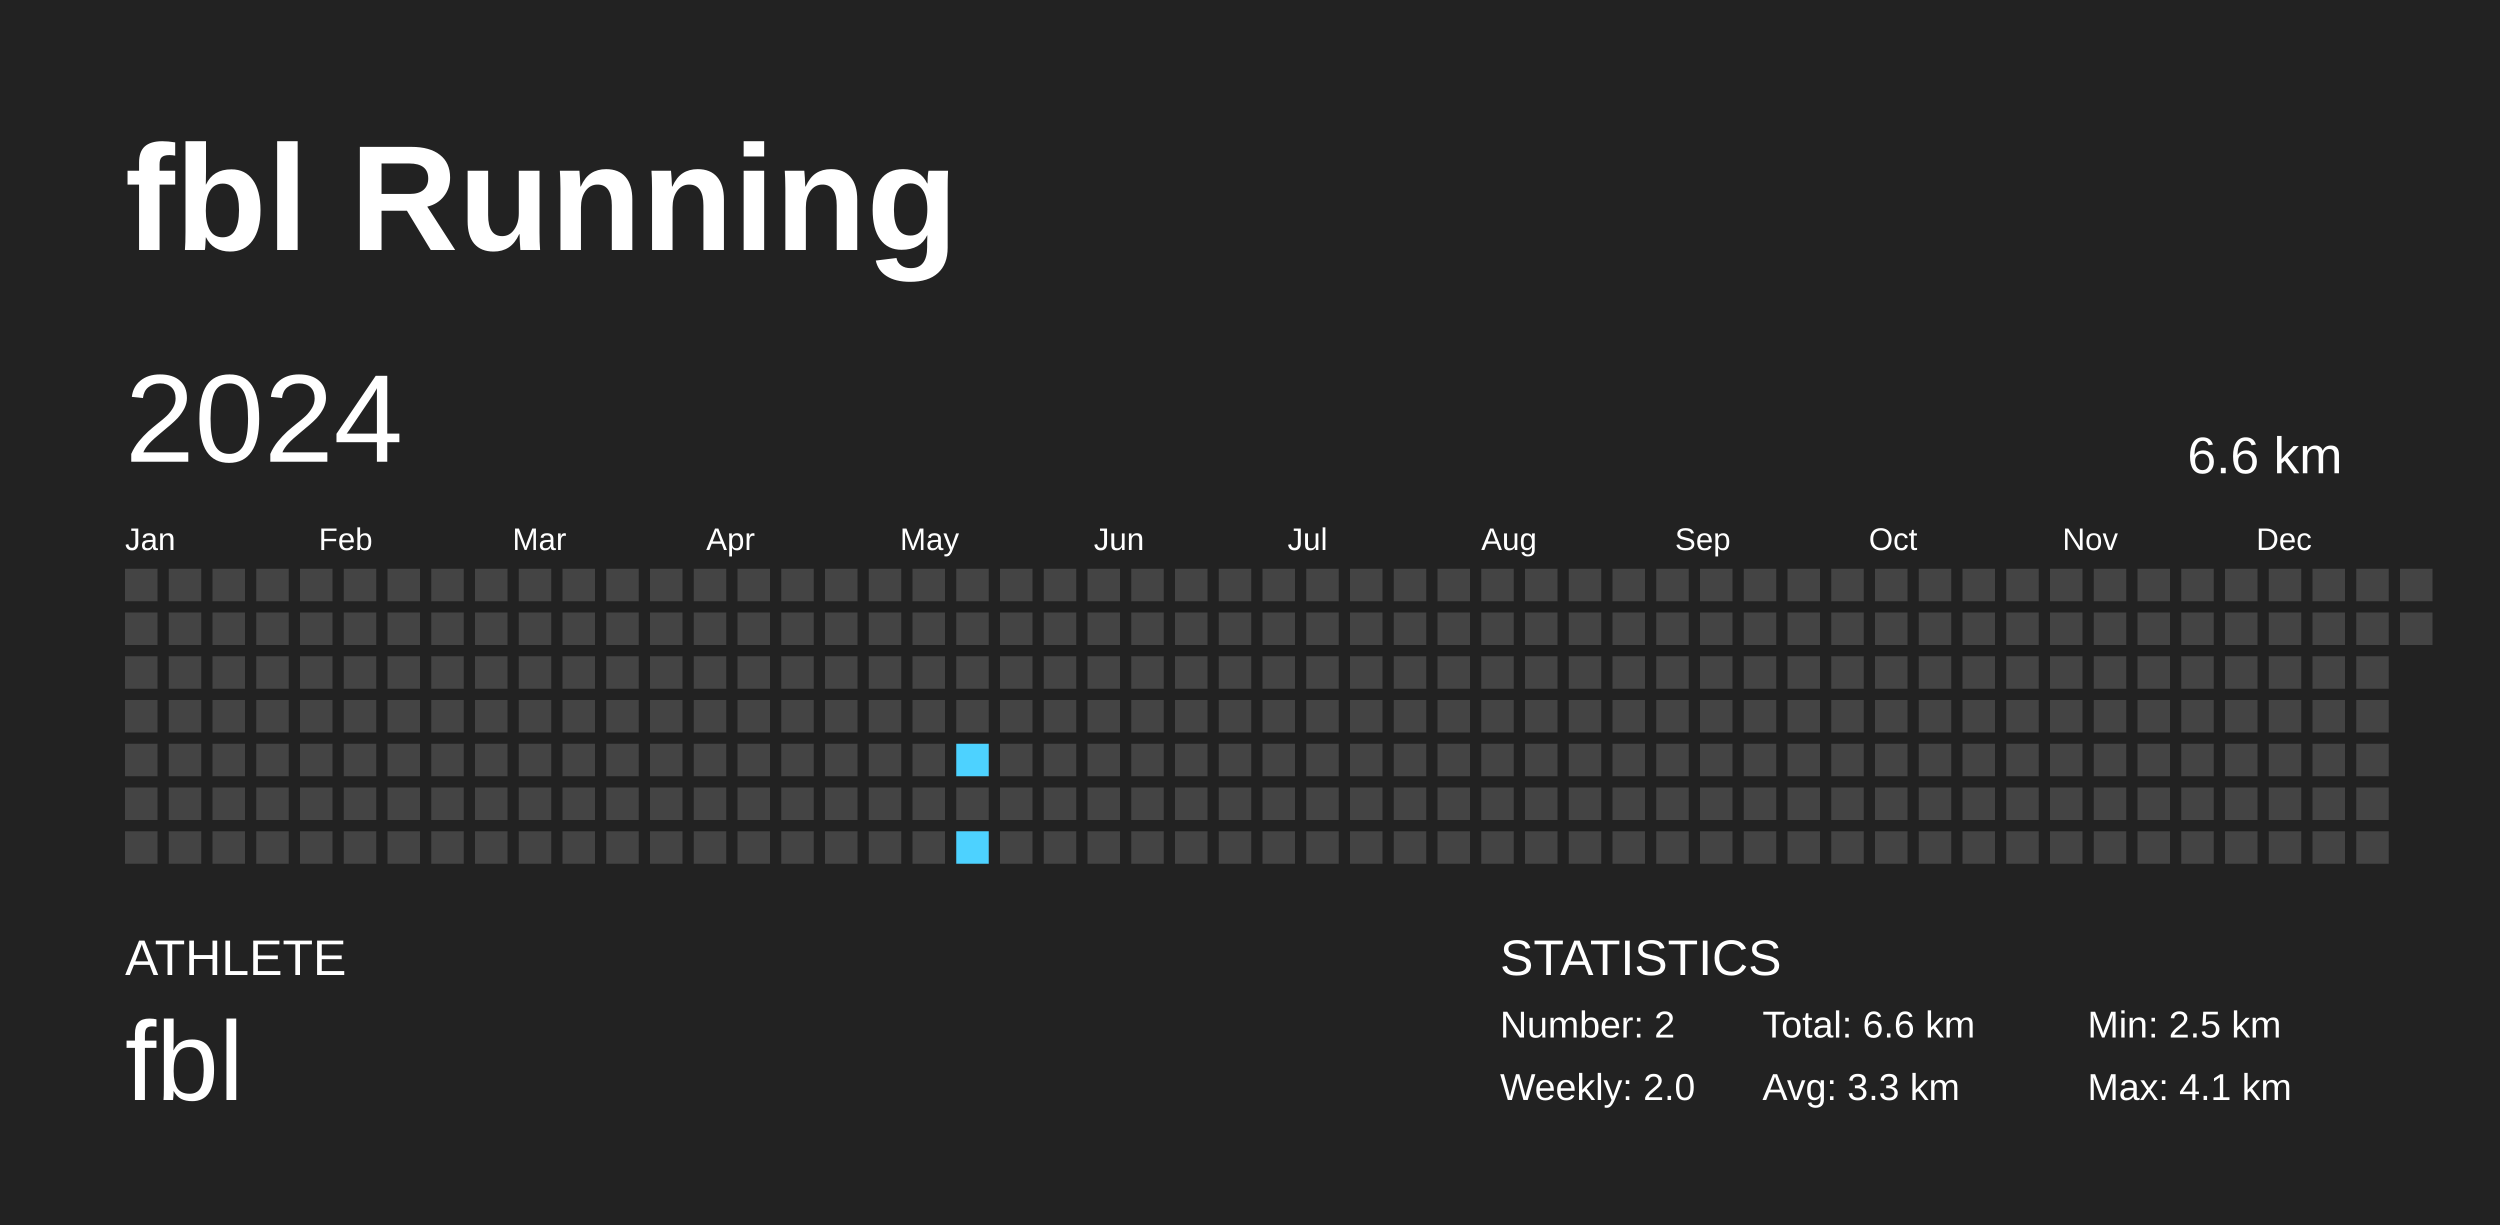
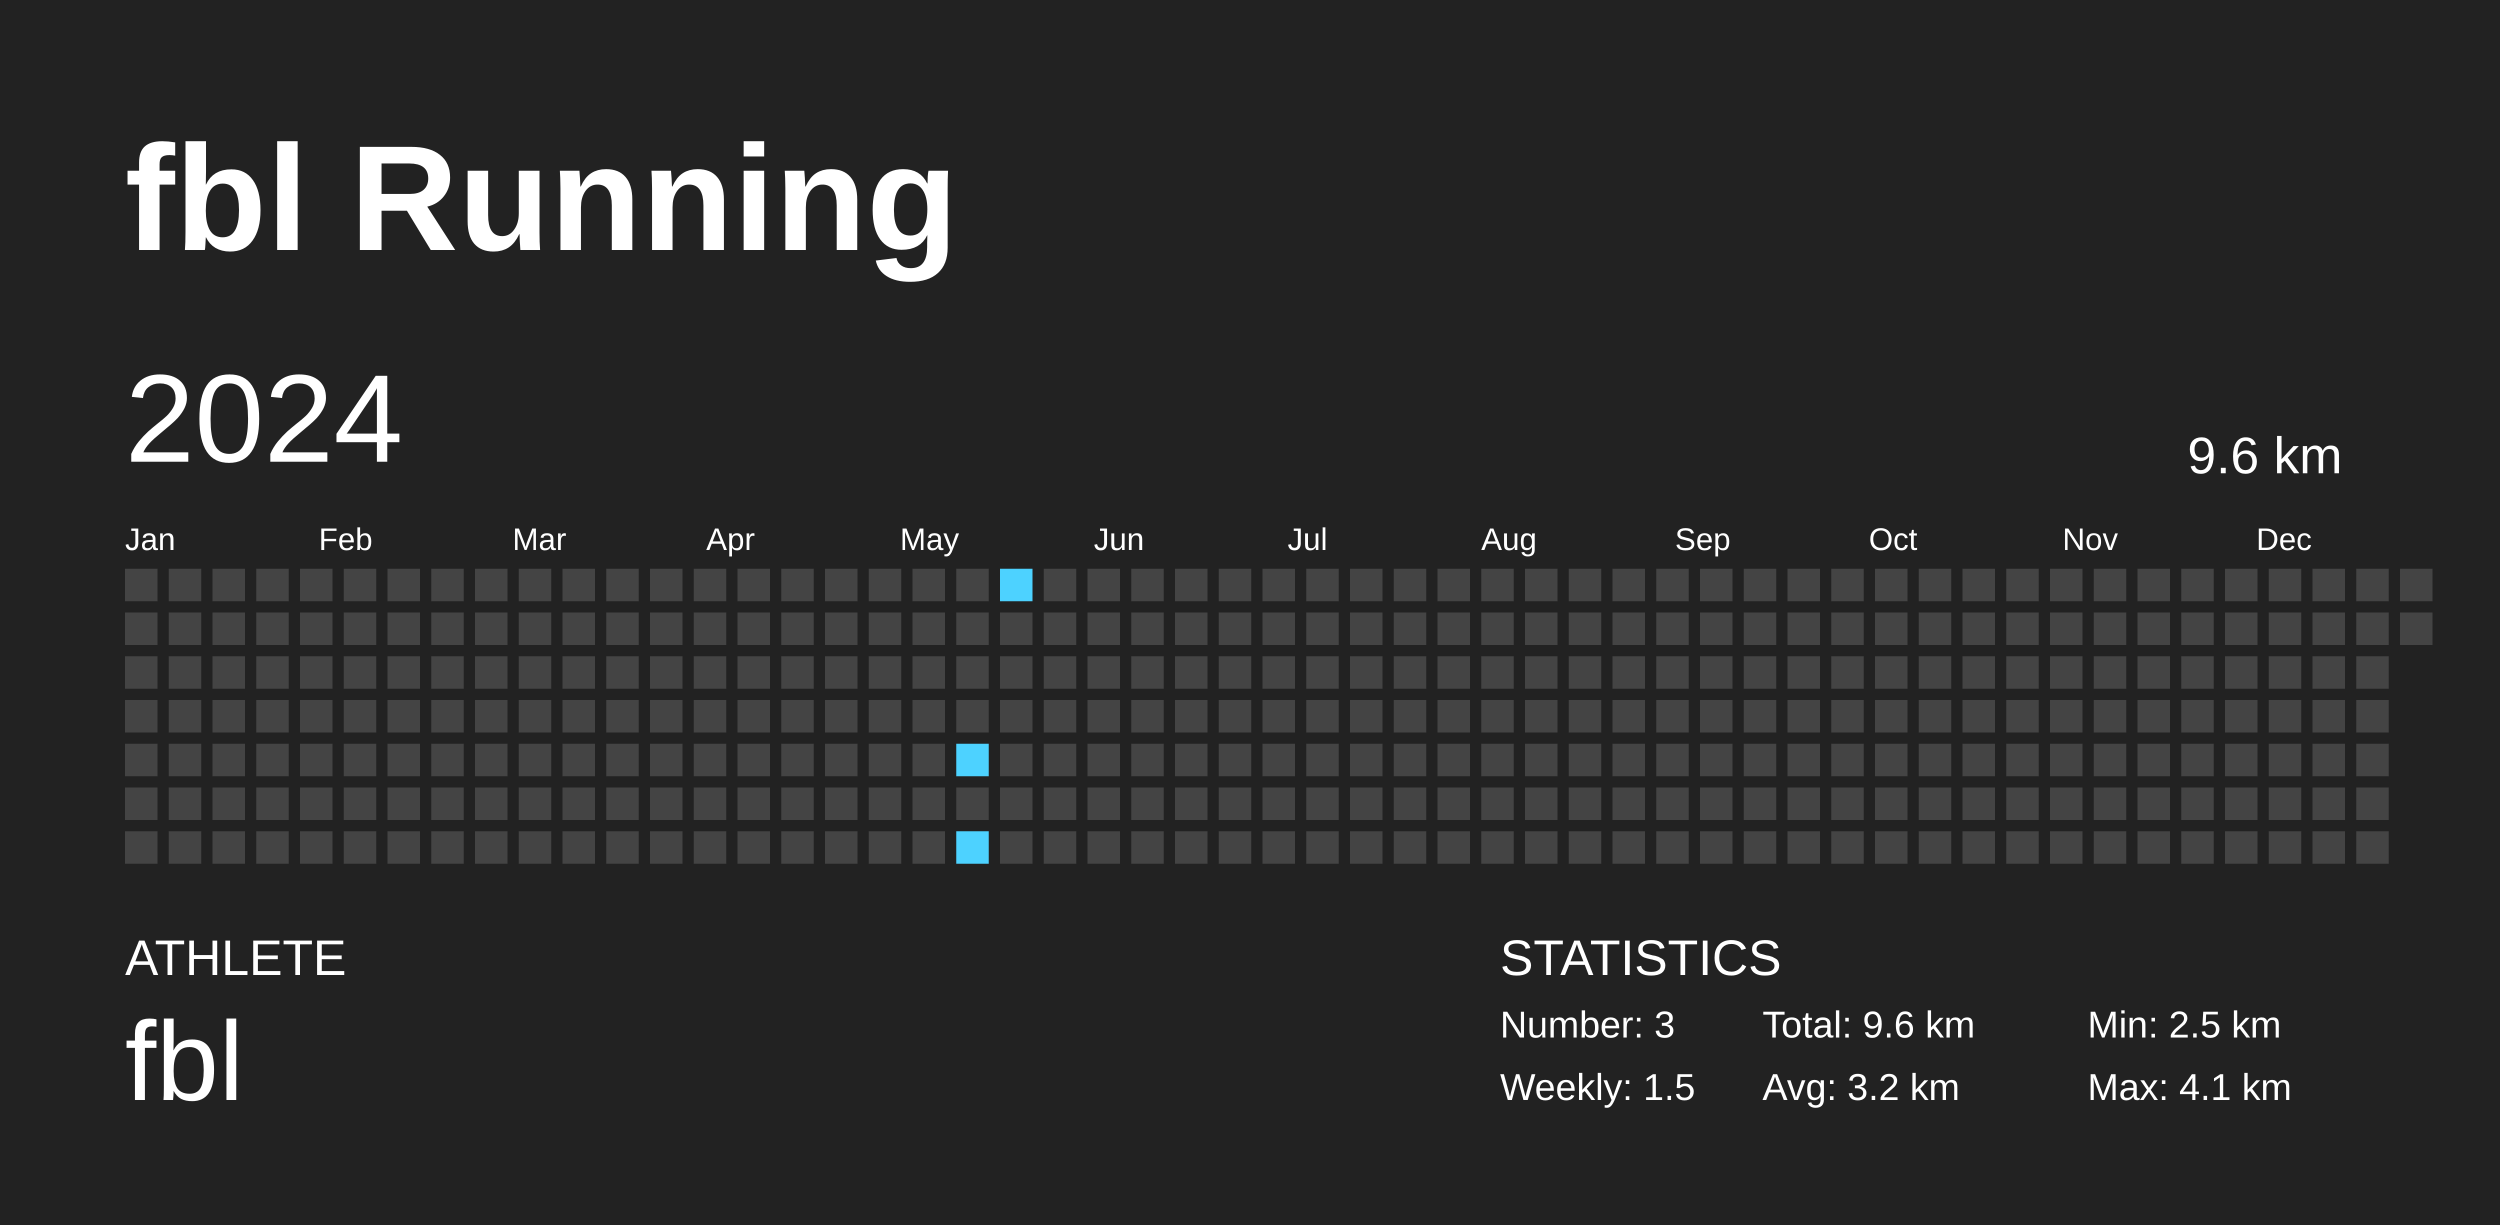
<svg xmlns="http://www.w3.org/2000/svg" baseProfile="full" height="98mm" version="1.1" viewBox="0,0,200,98" width="200mm">
  <defs />
  <rect fill="#222222" height="98" width="200" x="0" y="0" />
  <text fill="#FFFFFF" style="font-size:12px; font-family:Arial; font-weight:bold;" x="10" y="20">fbl Running</text>
  <text fill="#FFFFFF" style="font-size:4px; font-family:Arial" x="10" y="78">ATHLETE</text>
  <text fill="#FFFFFF" style="font-size:9px; font-family:Arial" x="10" y="88">fbl</text>
  <text fill="#FFFFFF" style="font-size:4px; font-family:Arial" x="120" y="78">STATISTICS</text>
-   <text fill="#FFFFFF" style="font-size:3px; font-family:Arial" x="120" y="83">Number: 2</text>
-   <text fill="#FFFFFF" style="font-size:3px; font-family:Arial" x="120" y="88">Weekly: 2.0</text>
-   <text fill="#FFFFFF" style="font-size:3px; font-family:Arial" x="141" y="83">Total: 6.6 km</text>
-   <text fill="#FFFFFF" style="font-size:3px; font-family:Arial" x="141" y="88">Avg: 3.3 km</text>
+   <text fill="#FFFFFF" style="font-size:3px; font-family:Arial" x="120" y="83">Number: 3</text>
+   <text fill="#FFFFFF" style="font-size:3px; font-family:Arial" x="120" y="88">Weekly: 1.5</text>
+   <text fill="#FFFFFF" style="font-size:3px; font-family:Arial" x="141" y="83">Total: 9.6 km</text>
+   <text fill="#FFFFFF" style="font-size:3px; font-family:Arial" x="141" y="88">Avg: 3.2 km</text>
  <text fill="#FFFFFF" style="font-size:3px; font-family:Arial" x="167" y="83">Min: 2.5 km</text>
  <text fill="#FFFFFF" style="font-size:3px; font-family:Arial" x="167" y="88">Max: 4.1 km</text>
  <text dominant-baseline="hanging" fill="#FFFFFF" style="font-size:10.0px; font-family:Arial;" x="10" y="30">2024</text>
-   <text dominant-baseline="hanging" fill="#FFFFFF" style="font-size:4.125px; font-family:Arial;" x="175" y="35">6.6 km</text>
+   <text dominant-baseline="hanging" fill="#FFFFFF" style="font-size:4.125px; font-family:Arial;" x="175" y="35">9.6 km</text>
  <text fill="#FFFFFF" style="font-size:2.5px; font-family:Arial" x="10.0" y="44">Jan</text>
  <text fill="#FFFFFF" style="font-size:2.5px; font-family:Arial" x="25.5" y="44">Feb</text>
  <text fill="#FFFFFF" style="font-size:2.5px; font-family:Arial" x="41.0" y="44">Mar</text>
  <text fill="#FFFFFF" style="font-size:2.5px; font-family:Arial" x="56.5" y="44">Apr</text>
  <text fill="#FFFFFF" style="font-size:2.5px; font-family:Arial" x="72.0" y="44">May</text>
  <text fill="#FFFFFF" style="font-size:2.5px; font-family:Arial" x="87.5" y="44">Jun</text>
  <text fill="#FFFFFF" style="font-size:2.5px; font-family:Arial" x="103.0" y="44">Jul</text>
  <text fill="#FFFFFF" style="font-size:2.5px; font-family:Arial" x="118.5" y="44">Aug</text>
  <text fill="#FFFFFF" style="font-size:2.5px; font-family:Arial" x="134.0" y="44">Sep</text>
  <text fill="#FFFFFF" style="font-size:2.5px; font-family:Arial" x="149.5" y="44">Oct</text>
  <text fill="#FFFFFF" style="font-size:2.5px; font-family:Arial" x="165.0" y="44">Nov</text>
  <text fill="#FFFFFF" style="font-size:2.5px; font-family:Arial" x="180.5" y="44">Dec</text>
  <rect fill="#444444" height="2.6" width="2.6" x="10.0" y="45.5" />
  <rect fill="#444444" height="2.6" width="2.6" x="10.0" y="49.0" />
  <rect fill="#444444" height="2.6" width="2.6" x="10.0" y="52.5" />
  <rect fill="#444444" height="2.6" width="2.6" x="10.0" y="56.0" />
  <rect fill="#444444" height="2.6" width="2.6" x="10.0" y="59.5" />
  <rect fill="#444444" height="2.6" width="2.6" x="10.0" y="63.0" />
  <rect fill="#444444" height="2.6" width="2.6" x="10.0" y="66.5" />
  <rect fill="#444444" height="2.6" width="2.6" x="13.5" y="45.5" />
  <rect fill="#444444" height="2.6" width="2.6" x="13.5" y="49.0" />
  <rect fill="#444444" height="2.6" width="2.6" x="13.5" y="52.5" />
  <rect fill="#444444" height="2.6" width="2.6" x="13.5" y="56.0" />
  <rect fill="#444444" height="2.6" width="2.6" x="13.5" y="59.5" />
  <rect fill="#444444" height="2.6" width="2.6" x="13.5" y="63.0" />
  <rect fill="#444444" height="2.6" width="2.6" x="13.5" y="66.5" />
  <rect fill="#444444" height="2.6" width="2.6" x="17.0" y="45.5" />
  <rect fill="#444444" height="2.6" width="2.6" x="17.0" y="49.0" />
  <rect fill="#444444" height="2.6" width="2.6" x="17.0" y="52.5" />
  <rect fill="#444444" height="2.6" width="2.6" x="17.0" y="56.0" />
  <rect fill="#444444" height="2.6" width="2.6" x="17.0" y="59.5" />
  <rect fill="#444444" height="2.6" width="2.6" x="17.0" y="63.0" />
  <rect fill="#444444" height="2.6" width="2.6" x="17.0" y="66.5" />
  <rect fill="#444444" height="2.6" width="2.6" x="20.5" y="45.5" />
  <rect fill="#444444" height="2.6" width="2.6" x="20.5" y="49.0" />
  <rect fill="#444444" height="2.6" width="2.6" x="20.5" y="52.5" />
  <rect fill="#444444" height="2.6" width="2.6" x="20.5" y="56.0" />
  <rect fill="#444444" height="2.6" width="2.6" x="20.5" y="59.5" />
  <rect fill="#444444" height="2.6" width="2.6" x="20.5" y="63.0" />
  <rect fill="#444444" height="2.6" width="2.6" x="20.5" y="66.5" />
  <rect fill="#444444" height="2.6" width="2.6" x="24.0" y="45.5" />
  <rect fill="#444444" height="2.6" width="2.6" x="24.0" y="49.0" />
  <rect fill="#444444" height="2.6" width="2.6" x="24.0" y="52.5" />
  <rect fill="#444444" height="2.6" width="2.6" x="24.0" y="56.0" />
  <rect fill="#444444" height="2.6" width="2.6" x="24.0" y="59.5" />
  <rect fill="#444444" height="2.6" width="2.6" x="24.0" y="63.0" />
  <rect fill="#444444" height="2.6" width="2.6" x="24.0" y="66.5" />
  <rect fill="#444444" height="2.6" width="2.6" x="27.5" y="45.5" />
  <rect fill="#444444" height="2.6" width="2.6" x="27.5" y="49.0" />
  <rect fill="#444444" height="2.6" width="2.6" x="27.5" y="52.5" />
  <rect fill="#444444" height="2.6" width="2.6" x="27.5" y="56.0" />
  <rect fill="#444444" height="2.6" width="2.6" x="27.5" y="59.5" />
  <rect fill="#444444" height="2.6" width="2.6" x="27.5" y="63.0" />
  <rect fill="#444444" height="2.6" width="2.6" x="27.5" y="66.5" />
  <rect fill="#444444" height="2.6" width="2.6" x="31.0" y="45.5" />
  <rect fill="#444444" height="2.6" width="2.6" x="31.0" y="49.0" />
  <rect fill="#444444" height="2.6" width="2.6" x="31.0" y="52.5" />
  <rect fill="#444444" height="2.6" width="2.6" x="31.0" y="56.0" />
  <rect fill="#444444" height="2.6" width="2.6" x="31.0" y="59.5" />
  <rect fill="#444444" height="2.6" width="2.6" x="31.0" y="63.0" />
  <rect fill="#444444" height="2.6" width="2.6" x="31.0" y="66.5" />
  <rect fill="#444444" height="2.6" width="2.6" x="34.5" y="45.5" />
  <rect fill="#444444" height="2.6" width="2.6" x="34.5" y="49.0" />
  <rect fill="#444444" height="2.6" width="2.6" x="34.5" y="52.5" />
  <rect fill="#444444" height="2.6" width="2.6" x="34.5" y="56.0" />
  <rect fill="#444444" height="2.6" width="2.6" x="34.5" y="59.5" />
  <rect fill="#444444" height="2.6" width="2.6" x="34.5" y="63.0" />
  <rect fill="#444444" height="2.6" width="2.6" x="34.5" y="66.5" />
  <rect fill="#444444" height="2.6" width="2.6" x="38.0" y="45.5" />
  <rect fill="#444444" height="2.6" width="2.6" x="38.0" y="49.0" />
  <rect fill="#444444" height="2.6" width="2.6" x="38.0" y="52.5" />
  <rect fill="#444444" height="2.6" width="2.6" x="38.0" y="56.0" />
  <rect fill="#444444" height="2.6" width="2.6" x="38.0" y="59.5" />
  <rect fill="#444444" height="2.6" width="2.6" x="38.0" y="63.0" />
  <rect fill="#444444" height="2.6" width="2.6" x="38.0" y="66.5" />
  <rect fill="#444444" height="2.6" width="2.6" x="41.5" y="45.5" />
  <rect fill="#444444" height="2.6" width="2.6" x="41.5" y="49.0" />
  <rect fill="#444444" height="2.6" width="2.6" x="41.5" y="52.5" />
  <rect fill="#444444" height="2.6" width="2.6" x="41.5" y="56.0" />
  <rect fill="#444444" height="2.6" width="2.6" x="41.5" y="59.5" />
  <rect fill="#444444" height="2.6" width="2.6" x="41.5" y="63.0" />
  <rect fill="#444444" height="2.6" width="2.6" x="41.5" y="66.5" />
  <rect fill="#444444" height="2.6" width="2.6" x="45.0" y="45.5" />
  <rect fill="#444444" height="2.6" width="2.6" x="45.0" y="49.0" />
  <rect fill="#444444" height="2.6" width="2.6" x="45.0" y="52.5" />
  <rect fill="#444444" height="2.6" width="2.6" x="45.0" y="56.0" />
  <rect fill="#444444" height="2.6" width="2.6" x="45.0" y="59.5" />
  <rect fill="#444444" height="2.6" width="2.6" x="45.0" y="63.0" />
  <rect fill="#444444" height="2.6" width="2.6" x="45.0" y="66.5" />
  <rect fill="#444444" height="2.6" width="2.6" x="48.5" y="45.5" />
  <rect fill="#444444" height="2.6" width="2.6" x="48.5" y="49.0" />
  <rect fill="#444444" height="2.6" width="2.6" x="48.5" y="52.5" />
  <rect fill="#444444" height="2.6" width="2.6" x="48.5" y="56.0" />
  <rect fill="#444444" height="2.6" width="2.6" x="48.5" y="59.5" />
  <rect fill="#444444" height="2.6" width="2.6" x="48.5" y="63.0" />
  <rect fill="#444444" height="2.6" width="2.6" x="48.5" y="66.5" />
  <rect fill="#444444" height="2.6" width="2.6" x="52.0" y="45.5" />
  <rect fill="#444444" height="2.6" width="2.6" x="52.0" y="49.0" />
  <rect fill="#444444" height="2.6" width="2.6" x="52.0" y="52.5" />
  <rect fill="#444444" height="2.6" width="2.6" x="52.0" y="56.0" />
  <rect fill="#444444" height="2.6" width="2.6" x="52.0" y="59.5" />
  <rect fill="#444444" height="2.6" width="2.6" x="52.0" y="63.0" />
  <rect fill="#444444" height="2.6" width="2.6" x="52.0" y="66.5" />
  <rect fill="#444444" height="2.6" width="2.6" x="55.5" y="45.5" />
  <rect fill="#444444" height="2.6" width="2.6" x="55.5" y="49.0" />
  <rect fill="#444444" height="2.6" width="2.6" x="55.5" y="52.5" />
  <rect fill="#444444" height="2.6" width="2.6" x="55.5" y="56.0" />
  <rect fill="#444444" height="2.6" width="2.6" x="55.5" y="59.5" />
  <rect fill="#444444" height="2.6" width="2.6" x="55.5" y="63.0" />
  <rect fill="#444444" height="2.6" width="2.6" x="55.5" y="66.5" />
  <rect fill="#444444" height="2.6" width="2.6" x="59.0" y="45.5" />
  <rect fill="#444444" height="2.6" width="2.6" x="59.0" y="49.0" />
  <rect fill="#444444" height="2.6" width="2.6" x="59.0" y="52.5" />
  <rect fill="#444444" height="2.6" width="2.6" x="59.0" y="56.0" />
  <rect fill="#444444" height="2.6" width="2.6" x="59.0" y="59.5" />
  <rect fill="#444444" height="2.6" width="2.6" x="59.0" y="63.0" />
  <rect fill="#444444" height="2.6" width="2.6" x="59.0" y="66.5" />
  <rect fill="#444444" height="2.6" width="2.6" x="62.5" y="45.5" />
  <rect fill="#444444" height="2.6" width="2.6" x="62.5" y="49.0" />
  <rect fill="#444444" height="2.6" width="2.6" x="62.5" y="52.5" />
  <rect fill="#444444" height="2.6" width="2.6" x="62.5" y="56.0" />
  <rect fill="#444444" height="2.6" width="2.6" x="62.5" y="59.5" />
  <rect fill="#444444" height="2.6" width="2.6" x="62.5" y="63.0" />
  <rect fill="#444444" height="2.6" width="2.6" x="62.5" y="66.5" />
  <rect fill="#444444" height="2.6" width="2.6" x="66.0" y="45.5" />
  <rect fill="#444444" height="2.6" width="2.6" x="66.0" y="49.0" />
  <rect fill="#444444" height="2.6" width="2.6" x="66.0" y="52.5" />
  <rect fill="#444444" height="2.6" width="2.6" x="66.0" y="56.0" />
  <rect fill="#444444" height="2.6" width="2.6" x="66.0" y="59.5" />
  <rect fill="#444444" height="2.6" width="2.6" x="66.0" y="63.0" />
  <rect fill="#444444" height="2.6" width="2.6" x="66.0" y="66.5" />
  <rect fill="#444444" height="2.6" width="2.6" x="69.5" y="45.5" />
  <rect fill="#444444" height="2.6" width="2.6" x="69.5" y="49.0" />
  <rect fill="#444444" height="2.6" width="2.6" x="69.5" y="52.5" />
  <rect fill="#444444" height="2.6" width="2.6" x="69.5" y="56.0" />
  <rect fill="#444444" height="2.6" width="2.6" x="69.5" y="59.5" />
  <rect fill="#444444" height="2.6" width="2.6" x="69.5" y="63.0" />
  <rect fill="#444444" height="2.6" width="2.6" x="69.5" y="66.5" />
  <rect fill="#444444" height="2.6" width="2.6" x="73.0" y="45.5" />
  <rect fill="#444444" height="2.6" width="2.6" x="73.0" y="49.0" />
  <rect fill="#444444" height="2.6" width="2.6" x="73.0" y="52.5" />
  <rect fill="#444444" height="2.6" width="2.6" x="73.0" y="56.0" />
  <rect fill="#444444" height="2.6" width="2.6" x="73.0" y="59.5" />
  <rect fill="#444444" height="2.6" width="2.6" x="73.0" y="63.0" />
  <rect fill="#444444" height="2.6" width="2.6" x="73.0" y="66.5" />
  <rect fill="#444444" height="2.6" width="2.6" x="76.5" y="45.5" />
  <rect fill="#444444" height="2.6" width="2.6" x="76.5" y="49.0" />
  <rect fill="#444444" height="2.6" width="2.6" x="76.5" y="52.5" />
  <rect fill="#444444" height="2.6" width="2.6" x="76.5" y="56.0" />
  <rect fill="#4dd2ff" height="2.6" width="2.6" x="76.5" y="59.5" />
  <rect fill="#444444" height="2.6" width="2.6" x="76.5" y="63.0" />
  <rect fill="#4dd2ff" height="2.6" width="2.6" x="76.5" y="66.5" />
-   <rect fill="#444444" height="2.6" width="2.6" x="80.0" y="45.5" />
+   <rect fill="#4dd2ff" height="2.6" width="2.6" x="80.0" y="45.5" />
  <rect fill="#444444" height="2.6" width="2.6" x="80.0" y="49.0" />
  <rect fill="#444444" height="2.6" width="2.6" x="80.0" y="52.5" />
  <rect fill="#444444" height="2.6" width="2.6" x="80.0" y="56.0" />
  <rect fill="#444444" height="2.6" width="2.6" x="80.0" y="59.5" />
  <rect fill="#444444" height="2.6" width="2.6" x="80.0" y="63.0" />
  <rect fill="#444444" height="2.6" width="2.6" x="80.0" y="66.5" />
  <rect fill="#444444" height="2.6" width="2.6" x="83.5" y="45.5" />
  <rect fill="#444444" height="2.6" width="2.6" x="83.5" y="49.0" />
  <rect fill="#444444" height="2.6" width="2.6" x="83.5" y="52.5" />
  <rect fill="#444444" height="2.6" width="2.6" x="83.5" y="56.0" />
  <rect fill="#444444" height="2.6" width="2.6" x="83.5" y="59.5" />
  <rect fill="#444444" height="2.6" width="2.6" x="83.5" y="63.0" />
  <rect fill="#444444" height="2.6" width="2.6" x="83.5" y="66.5" />
  <rect fill="#444444" height="2.6" width="2.6" x="87.0" y="45.5" />
  <rect fill="#444444" height="2.6" width="2.6" x="87.0" y="49.0" />
  <rect fill="#444444" height="2.6" width="2.6" x="87.0" y="52.5" />
  <rect fill="#444444" height="2.6" width="2.6" x="87.0" y="56.0" />
  <rect fill="#444444" height="2.6" width="2.6" x="87.0" y="59.5" />
  <rect fill="#444444" height="2.6" width="2.6" x="87.0" y="63.0" />
  <rect fill="#444444" height="2.6" width="2.6" x="87.0" y="66.5" />
  <rect fill="#444444" height="2.6" width="2.6" x="90.5" y="45.5" />
  <rect fill="#444444" height="2.6" width="2.6" x="90.5" y="49.0" />
  <rect fill="#444444" height="2.6" width="2.6" x="90.5" y="52.5" />
  <rect fill="#444444" height="2.6" width="2.6" x="90.5" y="56.0" />
  <rect fill="#444444" height="2.6" width="2.6" x="90.5" y="59.5" />
  <rect fill="#444444" height="2.6" width="2.6" x="90.5" y="63.0" />
  <rect fill="#444444" height="2.6" width="2.6" x="90.5" y="66.5" />
  <rect fill="#444444" height="2.6" width="2.6" x="94.0" y="45.5" />
  <rect fill="#444444" height="2.6" width="2.6" x="94.0" y="49.0" />
  <rect fill="#444444" height="2.6" width="2.6" x="94.0" y="52.5" />
  <rect fill="#444444" height="2.6" width="2.6" x="94.0" y="56.0" />
  <rect fill="#444444" height="2.6" width="2.6" x="94.0" y="59.5" />
  <rect fill="#444444" height="2.6" width="2.6" x="94.0" y="63.0" />
  <rect fill="#444444" height="2.6" width="2.6" x="94.0" y="66.5" />
  <rect fill="#444444" height="2.6" width="2.6" x="97.5" y="45.5" />
  <rect fill="#444444" height="2.6" width="2.6" x="97.5" y="49.0" />
  <rect fill="#444444" height="2.6" width="2.6" x="97.5" y="52.5" />
  <rect fill="#444444" height="2.6" width="2.6" x="97.5" y="56.0" />
  <rect fill="#444444" height="2.6" width="2.6" x="97.5" y="59.5" />
  <rect fill="#444444" height="2.6" width="2.6" x="97.5" y="63.0" />
  <rect fill="#444444" height="2.6" width="2.6" x="97.5" y="66.5" />
  <rect fill="#444444" height="2.6" width="2.6" x="101.0" y="45.5" />
  <rect fill="#444444" height="2.6" width="2.6" x="101.0" y="49.0" />
  <rect fill="#444444" height="2.6" width="2.6" x="101.0" y="52.5" />
  <rect fill="#444444" height="2.6" width="2.6" x="101.0" y="56.0" />
  <rect fill="#444444" height="2.6" width="2.6" x="101.0" y="59.5" />
  <rect fill="#444444" height="2.6" width="2.6" x="101.0" y="63.0" />
  <rect fill="#444444" height="2.6" width="2.6" x="101.0" y="66.5" />
  <rect fill="#444444" height="2.6" width="2.6" x="104.5" y="45.5" />
  <rect fill="#444444" height="2.6" width="2.6" x="104.5" y="49.0" />
  <rect fill="#444444" height="2.6" width="2.6" x="104.5" y="52.5" />
  <rect fill="#444444" height="2.6" width="2.6" x="104.5" y="56.0" />
  <rect fill="#444444" height="2.6" width="2.6" x="104.5" y="59.5" />
  <rect fill="#444444" height="2.6" width="2.6" x="104.5" y="63.0" />
  <rect fill="#444444" height="2.6" width="2.6" x="104.5" y="66.5" />
  <rect fill="#444444" height="2.6" width="2.6" x="108.0" y="45.5" />
  <rect fill="#444444" height="2.6" width="2.6" x="108.0" y="49.0" />
  <rect fill="#444444" height="2.6" width="2.6" x="108.0" y="52.5" />
  <rect fill="#444444" height="2.6" width="2.6" x="108.0" y="56.0" />
  <rect fill="#444444" height="2.6" width="2.6" x="108.0" y="59.5" />
  <rect fill="#444444" height="2.6" width="2.6" x="108.0" y="63.0" />
  <rect fill="#444444" height="2.6" width="2.6" x="108.0" y="66.5" />
  <rect fill="#444444" height="2.6" width="2.6" x="111.5" y="45.5" />
  <rect fill="#444444" height="2.6" width="2.6" x="111.5" y="49.0" />
  <rect fill="#444444" height="2.6" width="2.6" x="111.5" y="52.5" />
  <rect fill="#444444" height="2.6" width="2.6" x="111.5" y="56.0" />
  <rect fill="#444444" height="2.6" width="2.6" x="111.5" y="59.5" />
  <rect fill="#444444" height="2.6" width="2.6" x="111.5" y="63.0" />
  <rect fill="#444444" height="2.6" width="2.6" x="111.5" y="66.5" />
  <rect fill="#444444" height="2.6" width="2.6" x="115.0" y="45.5" />
  <rect fill="#444444" height="2.6" width="2.6" x="115.0" y="49.0" />
  <rect fill="#444444" height="2.6" width="2.6" x="115.0" y="52.5" />
  <rect fill="#444444" height="2.6" width="2.6" x="115.0" y="56.0" />
  <rect fill="#444444" height="2.6" width="2.6" x="115.0" y="59.5" />
  <rect fill="#444444" height="2.6" width="2.6" x="115.0" y="63.0" />
  <rect fill="#444444" height="2.6" width="2.6" x="115.0" y="66.5" />
  <rect fill="#444444" height="2.6" width="2.6" x="118.5" y="45.5" />
  <rect fill="#444444" height="2.6" width="2.6" x="118.5" y="49.0" />
  <rect fill="#444444" height="2.6" width="2.6" x="118.5" y="52.5" />
  <rect fill="#444444" height="2.6" width="2.6" x="118.5" y="56.0" />
  <rect fill="#444444" height="2.6" width="2.6" x="118.5" y="59.5" />
  <rect fill="#444444" height="2.6" width="2.6" x="118.5" y="63.0" />
  <rect fill="#444444" height="2.6" width="2.6" x="118.5" y="66.5" />
  <rect fill="#444444" height="2.6" width="2.6" x="122.0" y="45.5" />
  <rect fill="#444444" height="2.6" width="2.6" x="122.0" y="49.0" />
  <rect fill="#444444" height="2.6" width="2.6" x="122.0" y="52.5" />
  <rect fill="#444444" height="2.6" width="2.6" x="122.0" y="56.0" />
  <rect fill="#444444" height="2.6" width="2.6" x="122.0" y="59.5" />
  <rect fill="#444444" height="2.6" width="2.6" x="122.0" y="63.0" />
  <rect fill="#444444" height="2.6" width="2.6" x="122.0" y="66.5" />
  <rect fill="#444444" height="2.6" width="2.6" x="125.5" y="45.5" />
  <rect fill="#444444" height="2.6" width="2.6" x="125.5" y="49.0" />
  <rect fill="#444444" height="2.6" width="2.6" x="125.5" y="52.5" />
  <rect fill="#444444" height="2.6" width="2.6" x="125.5" y="56.0" />
  <rect fill="#444444" height="2.6" width="2.6" x="125.5" y="59.5" />
  <rect fill="#444444" height="2.6" width="2.6" x="125.5" y="63.0" />
  <rect fill="#444444" height="2.6" width="2.6" x="125.5" y="66.5" />
  <rect fill="#444444" height="2.6" width="2.6" x="129.0" y="45.5" />
  <rect fill="#444444" height="2.6" width="2.6" x="129.0" y="49.0" />
  <rect fill="#444444" height="2.6" width="2.6" x="129.0" y="52.5" />
  <rect fill="#444444" height="2.6" width="2.6" x="129.0" y="56.0" />
  <rect fill="#444444" height="2.6" width="2.6" x="129.0" y="59.5" />
  <rect fill="#444444" height="2.6" width="2.6" x="129.0" y="63.0" />
  <rect fill="#444444" height="2.6" width="2.6" x="129.0" y="66.5" />
  <rect fill="#444444" height="2.6" width="2.6" x="132.5" y="45.5" />
  <rect fill="#444444" height="2.6" width="2.6" x="132.5" y="49.0" />
  <rect fill="#444444" height="2.6" width="2.6" x="132.5" y="52.5" />
  <rect fill="#444444" height="2.6" width="2.6" x="132.5" y="56.0" />
  <rect fill="#444444" height="2.6" width="2.6" x="132.5" y="59.5" />
  <rect fill="#444444" height="2.6" width="2.6" x="132.5" y="63.0" />
  <rect fill="#444444" height="2.6" width="2.6" x="132.5" y="66.5" />
  <rect fill="#444444" height="2.6" width="2.6" x="136.0" y="45.5" />
  <rect fill="#444444" height="2.6" width="2.6" x="136.0" y="49.0" />
  <rect fill="#444444" height="2.6" width="2.6" x="136.0" y="52.5" />
  <rect fill="#444444" height="2.6" width="2.6" x="136.0" y="56.0" />
  <rect fill="#444444" height="2.6" width="2.6" x="136.0" y="59.5" />
  <rect fill="#444444" height="2.6" width="2.6" x="136.0" y="63.0" />
  <rect fill="#444444" height="2.6" width="2.6" x="136.0" y="66.5" />
  <rect fill="#444444" height="2.6" width="2.6" x="139.5" y="45.5" />
  <rect fill="#444444" height="2.6" width="2.6" x="139.5" y="49.0" />
  <rect fill="#444444" height="2.6" width="2.6" x="139.5" y="52.5" />
  <rect fill="#444444" height="2.6" width="2.6" x="139.5" y="56.0" />
  <rect fill="#444444" height="2.6" width="2.6" x="139.5" y="59.5" />
  <rect fill="#444444" height="2.6" width="2.6" x="139.5" y="63.0" />
  <rect fill="#444444" height="2.6" width="2.6" x="139.5" y="66.5" />
  <rect fill="#444444" height="2.6" width="2.6" x="143.0" y="45.5" />
  <rect fill="#444444" height="2.6" width="2.6" x="143.0" y="49.0" />
  <rect fill="#444444" height="2.6" width="2.6" x="143.0" y="52.5" />
  <rect fill="#444444" height="2.6" width="2.6" x="143.0" y="56.0" />
  <rect fill="#444444" height="2.6" width="2.6" x="143.0" y="59.5" />
  <rect fill="#444444" height="2.6" width="2.6" x="143.0" y="63.0" />
  <rect fill="#444444" height="2.6" width="2.6" x="143.0" y="66.5" />
  <rect fill="#444444" height="2.6" width="2.6" x="146.5" y="45.5" />
  <rect fill="#444444" height="2.6" width="2.6" x="146.5" y="49.0" />
  <rect fill="#444444" height="2.6" width="2.6" x="146.5" y="52.5" />
  <rect fill="#444444" height="2.6" width="2.6" x="146.5" y="56.0" />
  <rect fill="#444444" height="2.6" width="2.6" x="146.5" y="59.5" />
  <rect fill="#444444" height="2.6" width="2.6" x="146.5" y="63.0" />
  <rect fill="#444444" height="2.6" width="2.6" x="146.5" y="66.5" />
  <rect fill="#444444" height="2.6" width="2.6" x="150.0" y="45.5" />
  <rect fill="#444444" height="2.6" width="2.6" x="150.0" y="49.0" />
  <rect fill="#444444" height="2.6" width="2.6" x="150.0" y="52.5" />
  <rect fill="#444444" height="2.6" width="2.6" x="150.0" y="56.0" />
  <rect fill="#444444" height="2.6" width="2.6" x="150.0" y="59.5" />
  <rect fill="#444444" height="2.6" width="2.6" x="150.0" y="63.0" />
  <rect fill="#444444" height="2.6" width="2.6" x="150.0" y="66.5" />
  <rect fill="#444444" height="2.6" width="2.6" x="153.5" y="45.5" />
  <rect fill="#444444" height="2.6" width="2.6" x="153.5" y="49.0" />
  <rect fill="#444444" height="2.6" width="2.6" x="153.5" y="52.5" />
  <rect fill="#444444" height="2.6" width="2.6" x="153.5" y="56.0" />
  <rect fill="#444444" height="2.6" width="2.6" x="153.5" y="59.5" />
  <rect fill="#444444" height="2.6" width="2.6" x="153.5" y="63.0" />
  <rect fill="#444444" height="2.6" width="2.6" x="153.5" y="66.5" />
  <rect fill="#444444" height="2.6" width="2.6" x="157.0" y="45.5" />
  <rect fill="#444444" height="2.6" width="2.6" x="157.0" y="49.0" />
  <rect fill="#444444" height="2.6" width="2.6" x="157.0" y="52.5" />
  <rect fill="#444444" height="2.6" width="2.6" x="157.0" y="56.0" />
  <rect fill="#444444" height="2.6" width="2.6" x="157.0" y="59.5" />
  <rect fill="#444444" height="2.6" width="2.6" x="157.0" y="63.0" />
  <rect fill="#444444" height="2.6" width="2.6" x="157.0" y="66.5" />
  <rect fill="#444444" height="2.6" width="2.6" x="160.5" y="45.5" />
  <rect fill="#444444" height="2.6" width="2.6" x="160.5" y="49.0" />
  <rect fill="#444444" height="2.6" width="2.6" x="160.5" y="52.5" />
  <rect fill="#444444" height="2.6" width="2.6" x="160.5" y="56.0" />
  <rect fill="#444444" height="2.6" width="2.6" x="160.5" y="59.5" />
  <rect fill="#444444" height="2.6" width="2.6" x="160.5" y="63.0" />
  <rect fill="#444444" height="2.6" width="2.6" x="160.5" y="66.5" />
  <rect fill="#444444" height="2.6" width="2.6" x="164.0" y="45.5" />
  <rect fill="#444444" height="2.6" width="2.6" x="164.0" y="49.0" />
  <rect fill="#444444" height="2.6" width="2.6" x="164.0" y="52.5" />
  <rect fill="#444444" height="2.6" width="2.6" x="164.0" y="56.0" />
  <rect fill="#444444" height="2.6" width="2.6" x="164.0" y="59.5" />
  <rect fill="#444444" height="2.6" width="2.6" x="164.0" y="63.0" />
  <rect fill="#444444" height="2.6" width="2.6" x="164.0" y="66.5" />
  <rect fill="#444444" height="2.6" width="2.6" x="167.5" y="45.5" />
  <rect fill="#444444" height="2.6" width="2.6" x="167.5" y="49.0" />
  <rect fill="#444444" height="2.6" width="2.6" x="167.5" y="52.5" />
  <rect fill="#444444" height="2.6" width="2.6" x="167.5" y="56.0" />
  <rect fill="#444444" height="2.6" width="2.6" x="167.5" y="59.5" />
  <rect fill="#444444" height="2.6" width="2.6" x="167.5" y="63.0" />
  <rect fill="#444444" height="2.6" width="2.6" x="167.5" y="66.5" />
  <rect fill="#444444" height="2.6" width="2.6" x="171.0" y="45.5" />
  <rect fill="#444444" height="2.6" width="2.6" x="171.0" y="49.0" />
  <rect fill="#444444" height="2.6" width="2.6" x="171.0" y="52.5" />
  <rect fill="#444444" height="2.6" width="2.6" x="171.0" y="56.0" />
  <rect fill="#444444" height="2.6" width="2.6" x="171.0" y="59.5" />
  <rect fill="#444444" height="2.6" width="2.6" x="171.0" y="63.0" />
  <rect fill="#444444" height="2.6" width="2.6" x="171.0" y="66.5" />
  <rect fill="#444444" height="2.6" width="2.6" x="174.5" y="45.5" />
  <rect fill="#444444" height="2.6" width="2.6" x="174.5" y="49.0" />
  <rect fill="#444444" height="2.6" width="2.6" x="174.5" y="52.5" />
  <rect fill="#444444" height="2.6" width="2.6" x="174.5" y="56.0" />
  <rect fill="#444444" height="2.6" width="2.6" x="174.5" y="59.5" />
  <rect fill="#444444" height="2.6" width="2.6" x="174.5" y="63.0" />
  <rect fill="#444444" height="2.6" width="2.6" x="174.5" y="66.5" />
  <rect fill="#444444" height="2.6" width="2.6" x="178.0" y="45.5" />
  <rect fill="#444444" height="2.6" width="2.6" x="178.0" y="49.0" />
  <rect fill="#444444" height="2.6" width="2.6" x="178.0" y="52.5" />
  <rect fill="#444444" height="2.6" width="2.6" x="178.0" y="56.0" />
  <rect fill="#444444" height="2.6" width="2.6" x="178.0" y="59.5" />
  <rect fill="#444444" height="2.6" width="2.6" x="178.0" y="63.0" />
  <rect fill="#444444" height="2.6" width="2.6" x="178.0" y="66.5" />
  <rect fill="#444444" height="2.6" width="2.6" x="181.5" y="45.5" />
  <rect fill="#444444" height="2.6" width="2.6" x="181.5" y="49.0" />
  <rect fill="#444444" height="2.6" width="2.6" x="181.5" y="52.5" />
  <rect fill="#444444" height="2.6" width="2.6" x="181.5" y="56.0" />
  <rect fill="#444444" height="2.6" width="2.6" x="181.5" y="59.5" />
  <rect fill="#444444" height="2.6" width="2.6" x="181.5" y="63.0" />
  <rect fill="#444444" height="2.6" width="2.6" x="181.5" y="66.5" />
  <rect fill="#444444" height="2.6" width="2.6" x="185.0" y="45.5" />
  <rect fill="#444444" height="2.6" width="2.6" x="185.0" y="49.0" />
  <rect fill="#444444" height="2.6" width="2.6" x="185.0" y="52.5" />
  <rect fill="#444444" height="2.6" width="2.6" x="185.0" y="56.0" />
  <rect fill="#444444" height="2.6" width="2.6" x="185.0" y="59.5" />
  <rect fill="#444444" height="2.6" width="2.6" x="185.0" y="63.0" />
  <rect fill="#444444" height="2.6" width="2.6" x="185.0" y="66.5" />
  <rect fill="#444444" height="2.6" width="2.6" x="188.5" y="45.5" />
  <rect fill="#444444" height="2.6" width="2.6" x="188.5" y="49.0" />
  <rect fill="#444444" height="2.6" width="2.6" x="188.5" y="52.5" />
  <rect fill="#444444" height="2.6" width="2.6" x="188.5" y="56.0" />
  <rect fill="#444444" height="2.6" width="2.6" x="188.5" y="59.5" />
  <rect fill="#444444" height="2.6" width="2.6" x="188.5" y="63.0" />
  <rect fill="#444444" height="2.6" width="2.6" x="188.5" y="66.5" />
  <rect fill="#444444" height="2.6" width="2.6" x="192.0" y="45.5" />
  <rect fill="#444444" height="2.6" width="2.6" x="192.0" y="49.0" />
</svg>
